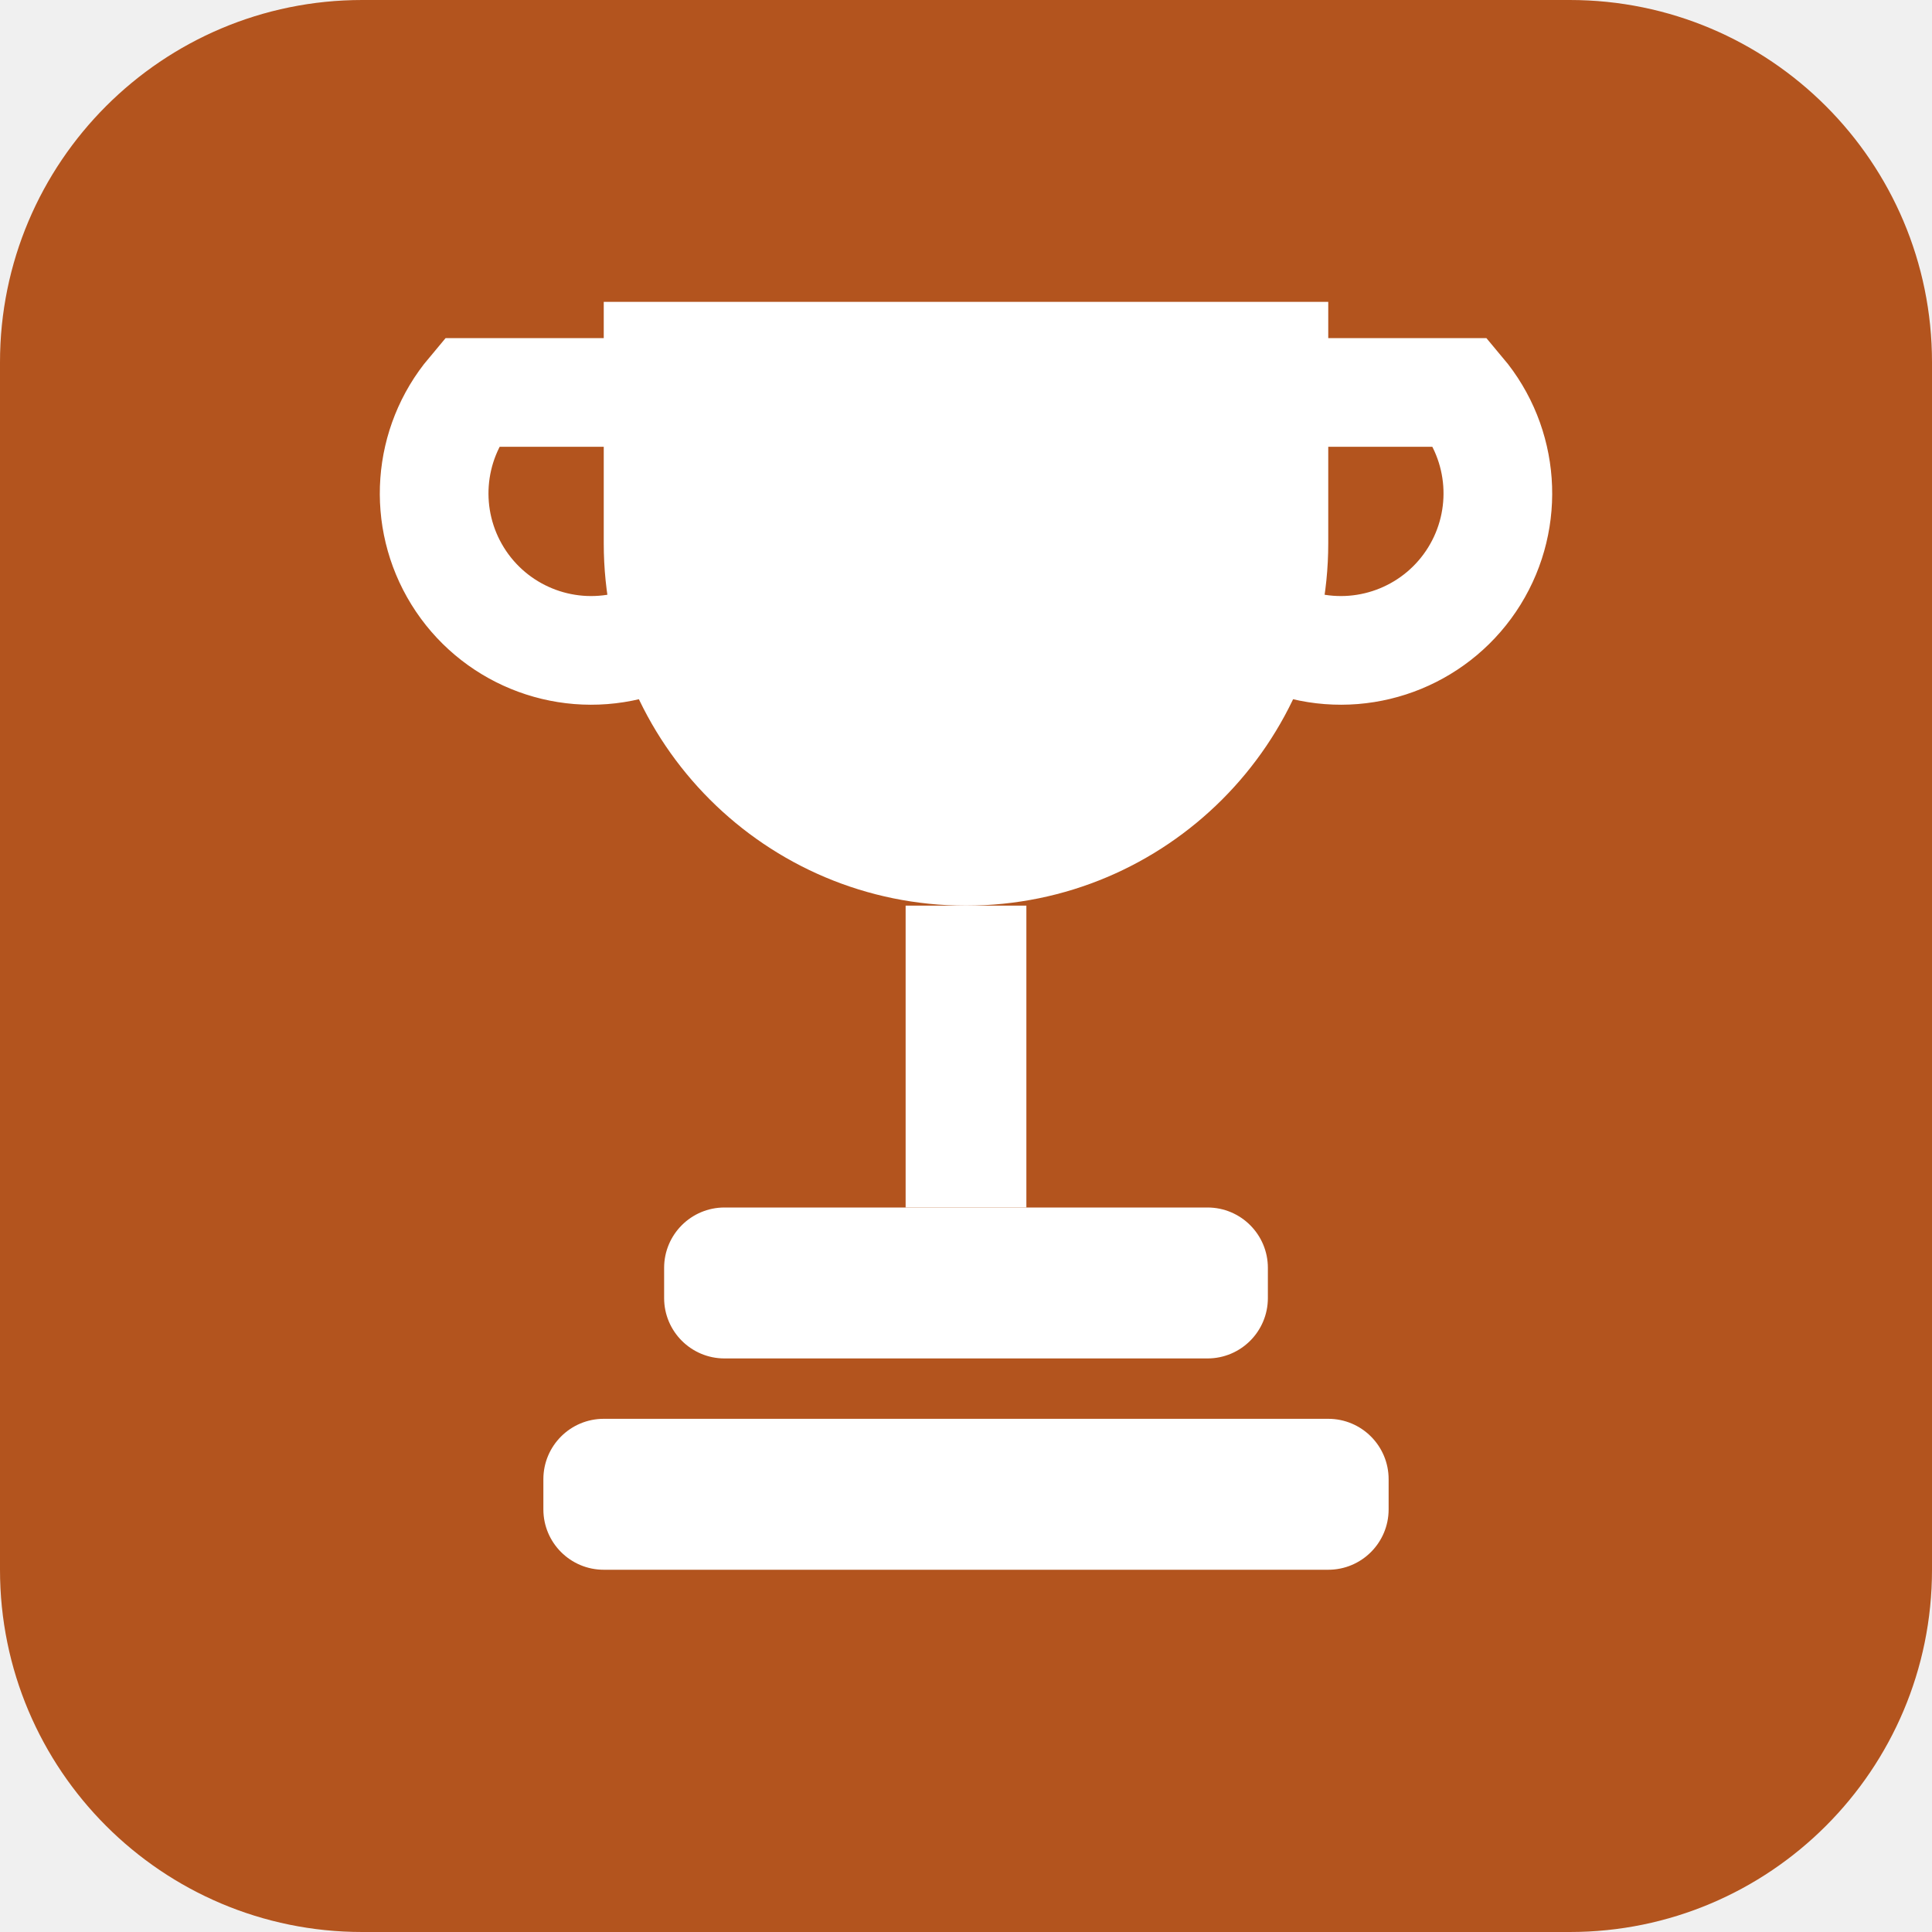
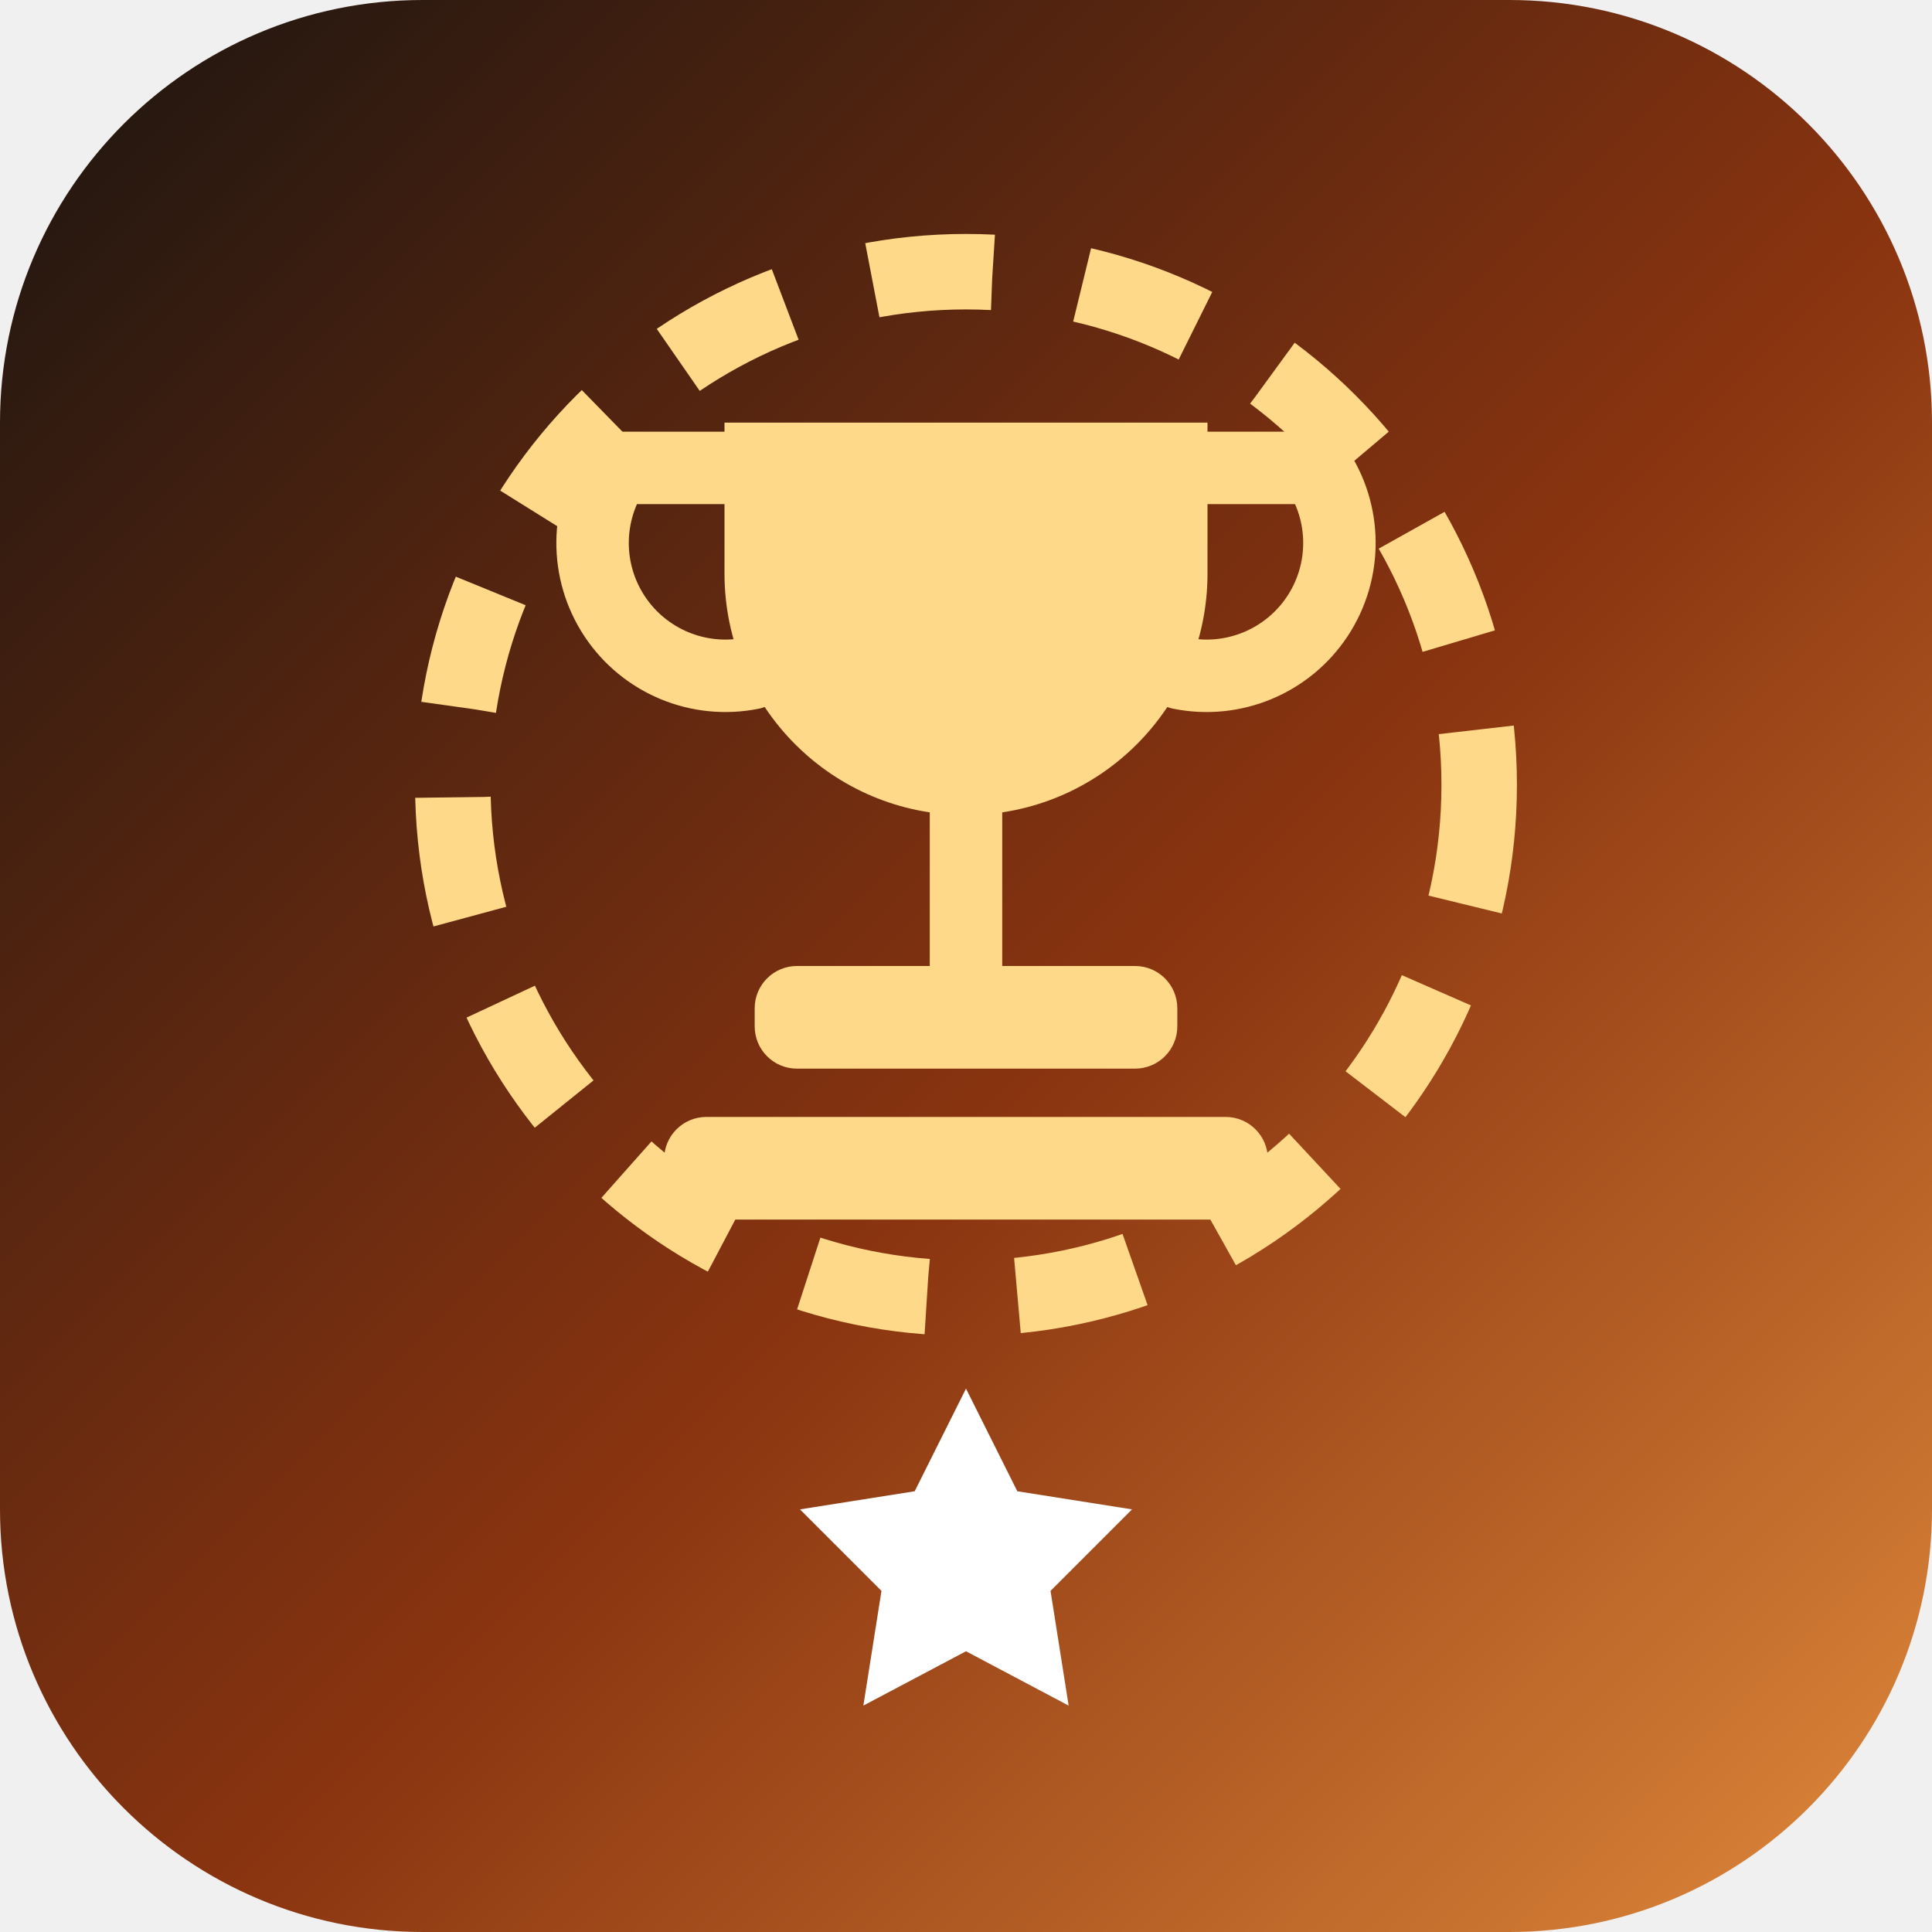
- <svg xmlns="http://www.w3.org/2000/svg" viewBox="0 0 32 32">
-   <rect width="32" height="32" rx="6" fill="#b3541e" />
-   <path d="M10 5h12v4a6 6 0 0 1-12 0V5z" fill="#ffffff" />
-   <path d="M10 6.5H7.8a2.6 2.6 0 0 0 2.6 4.2M22 6.5h2.2a2.6 2.6 0 0 1-2.6 4.2" fill="none" stroke="#ffffff" stroke-width="1.8" stroke-linecap="round" />
-   <rect x="15" y="15" width="2" height="5" fill="#ffffff" />
-   <rect x="11" y="20" width="10" height="2.5" rx="1" fill="#ffffff" />
-   <rect x="9" y="23.5" width="14" height="2.5" rx="1" fill="#ffffff" />
+ <svg xmlns="http://www.w3.org/2000/svg" viewBox="0 0 64 64">
+   <defs>
+     <linearGradient id="sky" x1="0" y1="0" x2="1" y2="1">
+       <stop offset="0" stop-color="#191410" />
+       <stop offset="0.55" stop-color="#8a3410" />
+       <stop offset="1" stop-color="#e08a3c" />
+     </linearGradient>
+   </defs>
+   <rect width="64" height="64" rx="14" fill="url(#sky)" />
+   <circle cx="32" cy="26" r="17" fill="none" stroke="#ffd98a" stroke-width="2.5" stroke-dasharray="4 3" />
+   <path d="M24 14h16v5a8 8 0 0 1-16 0v-5z" fill="#ffd98a" />
+   <path d="M24 15.5h-3.6a4.4 4.4 0 0 0 4.5 6.8M40 15.5h3.6a4.4 4.4 0 0 1-4.5 6.8" fill="none" stroke="#ffd98a" stroke-width="2.4" stroke-linecap="round" />
+   <rect x="30.8" y="26" width="2.4" height="6" fill="#ffd98a" />
+   <rect x="25" y="32" width="14" height="3.4" rx="1.4" fill="#ffd98a" />
+   <rect x="22" y="37" width="20" height="3.4" rx="1.4" fill="#ffd98a" />
+   <path d="M32 46l1.7 3.4 3.8.6-2.7 2.7.6 3.8L32 54.7l-3.4 1.8.6-3.8-2.7-2.7 3.8-.6z" fill="#ffffff" />
</svg>
